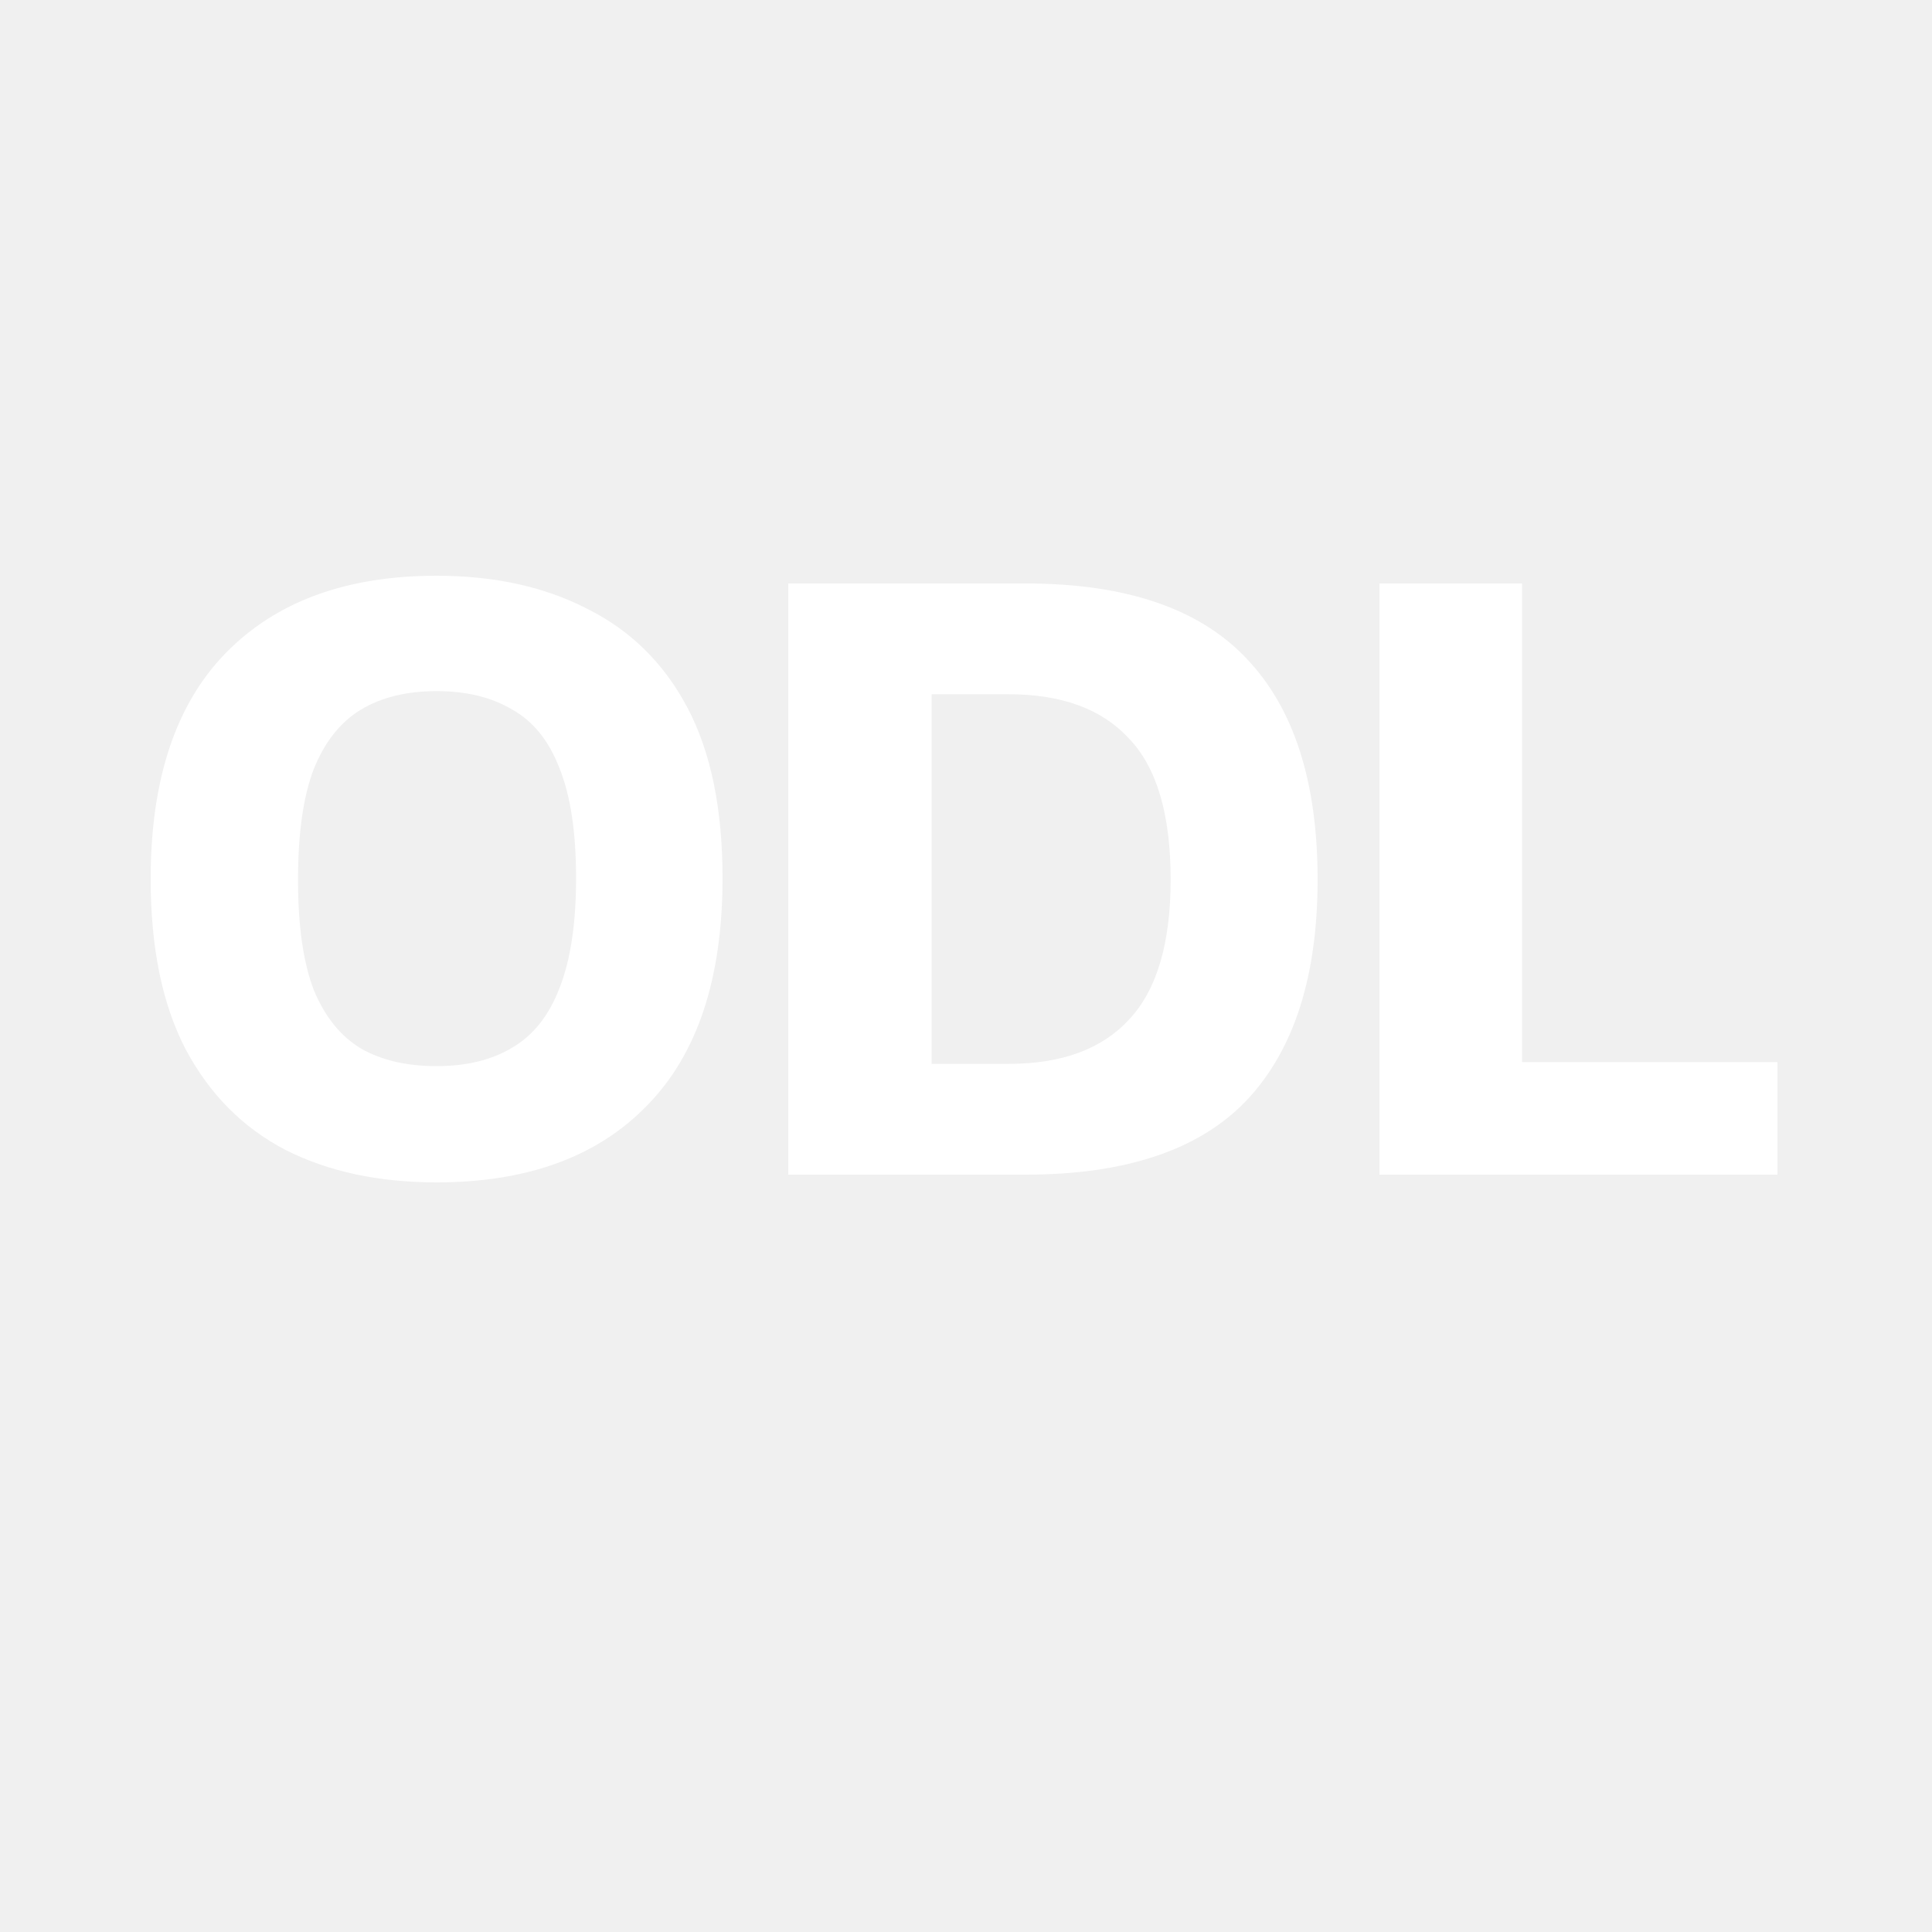
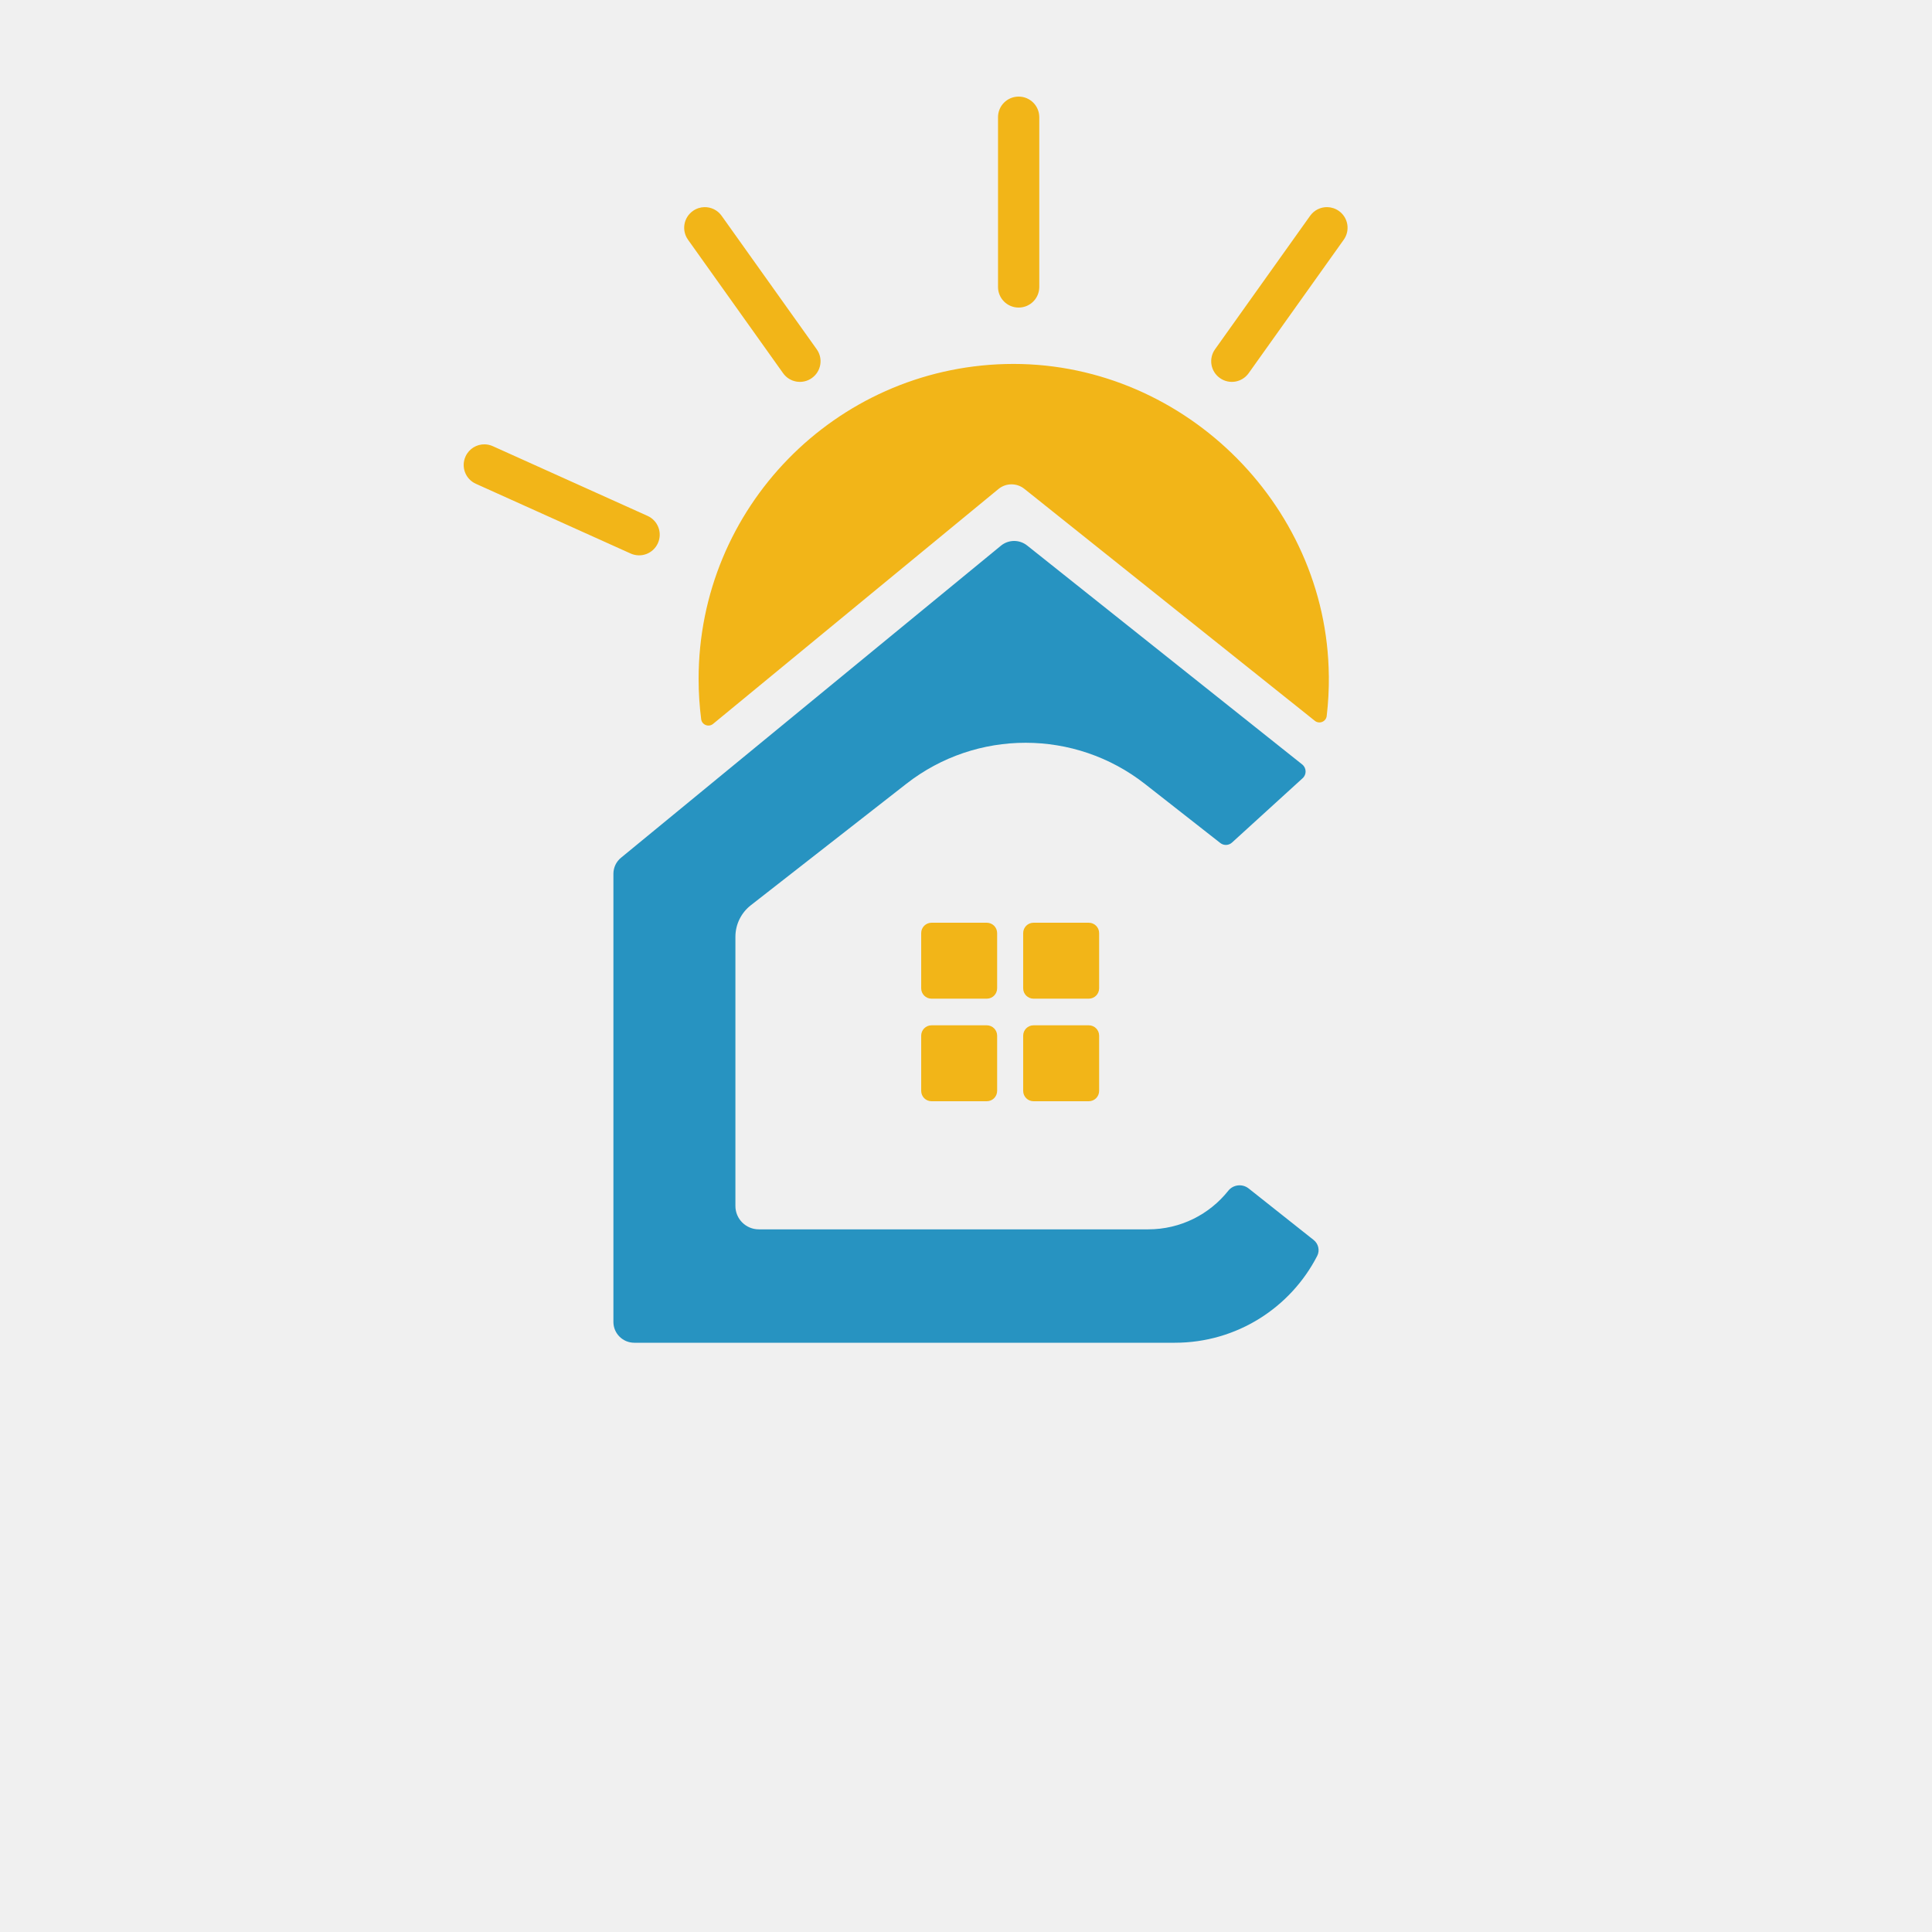
- <svg xmlns="http://www.w3.org/2000/svg" width="500" height="500" viewBox="0 0 500 500" fill="none">
-   <path d="M356.994 304V151H393.91V274.868H459.994V304H356.994Z" fill="white" />
-   <path d="M203.994 304V151H265.392C291.356 151 310.448 157.499 322.666 170.498C334.885 183.343 340.994 202.382 340.994 227.615C340.994 252.694 334.885 271.733 322.666 284.732C310.448 297.577 291.356 304 265.392 304H203.994ZM241.108 275.327H261.039C274.785 275.327 285.171 271.504 292.196 263.858C299.375 256.211 302.964 244.13 302.964 227.615C302.964 210.793 299.375 198.636 292.196 191.142C285.171 183.496 274.785 179.673 261.039 179.673H241.108V275.327Z" fill="white" />
-   <path d="M112.994 306C98.013 306 84.998 303.21 73.951 297.63C62.904 291.899 54.278 283.227 48.074 271.614C42.021 260.001 38.994 245.296 38.994 227.5C38.994 201.71 45.501 182.18 58.516 168.908C71.53 155.636 89.689 149 112.994 149C127.976 149 140.99 151.866 152.037 157.597C163.235 163.177 171.861 171.698 177.914 183.16C183.968 194.622 186.994 209.327 186.994 227.274C186.994 253.214 180.487 272.82 167.473 286.092C154.61 299.364 136.45 306 112.994 306ZM112.994 275.912C120.712 275.912 127.219 274.329 132.516 271.161C137.963 267.994 142.049 262.866 144.773 255.778C147.649 248.539 149.086 239.037 149.086 227.274C149.086 215.359 147.649 205.858 144.773 198.769C142.049 191.681 137.963 186.629 132.516 183.612C127.219 180.445 120.712 178.862 112.994 178.862C105.276 178.862 98.769 180.445 93.473 183.612C88.176 186.78 84.09 191.907 81.215 198.996C78.491 206.084 77.129 215.661 77.129 227.726C77.129 239.641 78.491 249.142 81.215 256.231C84.09 263.168 88.176 268.22 93.473 271.388C98.769 274.404 105.276 275.912 112.994 275.912Z" fill="white" />
+ <svg xmlns="http://www.w3.org/2000/svg" width="400" height="400" viewBox="0 0 400 400" fill="none">
+   <path d="M210.9 20C208.534 20 206.628 21.904 206.628 24.27V59.409C206.628 61.775 208.534 63.678 210.9 63.678C213.266 63.678 215.171 61.775 215.171 59.409V24.27C215.171 21.904 213.266 20 210.9 20ZM274.833 42.885C273.463 42.85 272.103 43.477 271.245 44.681L251.561 72.312C250.189 74.239 250.634 76.896 252.562 78.268C254.489 79.641 257.147 79.194 258.52 77.267L278.204 49.636C279.576 47.709 279.131 45.052 277.203 43.679C276.48 43.165 275.654 42.906 274.833 42.885ZM145.819 42.886C144.998 42.907 144.172 43.166 143.449 43.681C141.521 45.053 141.075 47.71 142.448 49.637L162.132 77.268C163.505 79.195 166.163 79.642 168.09 78.27C170.017 76.897 170.463 74.24 169.091 72.313L149.407 44.682C148.549 43.478 147.189 42.852 145.819 42.886ZM208.164 75.37C172.923 76.279 144.638 105.125 144.638 140.576C144.638 143.392 144.821 146.17 145.17 148.898C145.315 150.077 146.72 150.63 147.637 149.873L181.626 121.894L206.709 101.254C208.266 99.966 210.506 99.953 212.085 101.212L272.227 149.241C273.152 149.983 274.542 149.415 274.68 148.236C275.001 145.508 275.153 142.723 275.124 139.9H275.117C274.76 103.947 244.118 74.439 208.164 75.37ZM100.373 91.996C98.709 91.955 97.11 92.896 96.381 94.513C95.408 96.67 96.362 99.189 98.52 100.162L130.563 114.598C132.72 115.57 135.238 114.616 136.21 112.459C137.183 110.303 136.229 107.783 134.072 106.811L102.03 92.375C101.491 92.132 100.928 92.009 100.373 91.996ZM192.868 191.042C191.678 191.042 190.722 192 190.722 193.189V204.618C190.722 205.807 191.678 206.765 192.868 206.765H204.3C205.489 206.765 206.446 205.807 206.446 204.618V193.189C206.446 192 205.489 191.042 204.3 191.042H192.868ZM213.986 191.042C212.796 191.042 211.838 192 211.838 193.189V204.618C211.838 205.807 212.796 206.765 213.986 206.765H225.417C226.606 206.765 227.564 205.807 227.564 204.618V193.189C227.564 192 226.606 191.042 225.417 191.042H213.986ZM192.868 212.279C191.678 212.279 190.722 213.236 190.722 214.425V225.854C190.722 227.043 191.678 228 192.868 228H204.3C205.489 228 206.446 227.043 206.446 225.854V214.425C206.446 213.236 205.489 212.279 204.3 212.279H192.868ZM213.986 212.279C212.796 212.279 211.838 213.236 211.838 214.425V225.854C211.838 227.043 212.796 228 213.986 228H225.417C226.606 228 227.564 227.043 227.564 225.854V214.425C227.564 213.236 226.606 212.279 225.417 212.279H213.986Z" fill="#F2B518" />
+   <path d="M271.977 256.723C272.969 257.508 273.293 258.894 272.712 260.024C267.228 270.695 256.09 278 243.24 278H131.315C128.933 278 127 276.071 127 273.695V180.908C127 179.625 127.573 178.4 128.573 177.586L181.885 133.792L207.226 112.985C208.799 111.687 211.063 111.672 212.658 112.941L238.851 133.792L269.61 158.274C270.507 158.993 270.551 160.335 269.705 161.113L255.069 174.446C254.392 175.063 253.37 175.099 252.65 174.535L237.05 162.308C222.553 150.955 202.168 150.94 187.656 162.271L155.443 187.428C153.436 188.998 152.259 191.403 152.259 193.948V249.689C152.259 252.359 154.428 254.523 157.104 254.523H237.734C244.446 254.523 250.43 251.398 254.297 246.536C255.326 245.238 257.23 245.032 258.531 246.066L271.984 256.73L271.977 256.723Z" fill="#2793C1" />
</svg>
